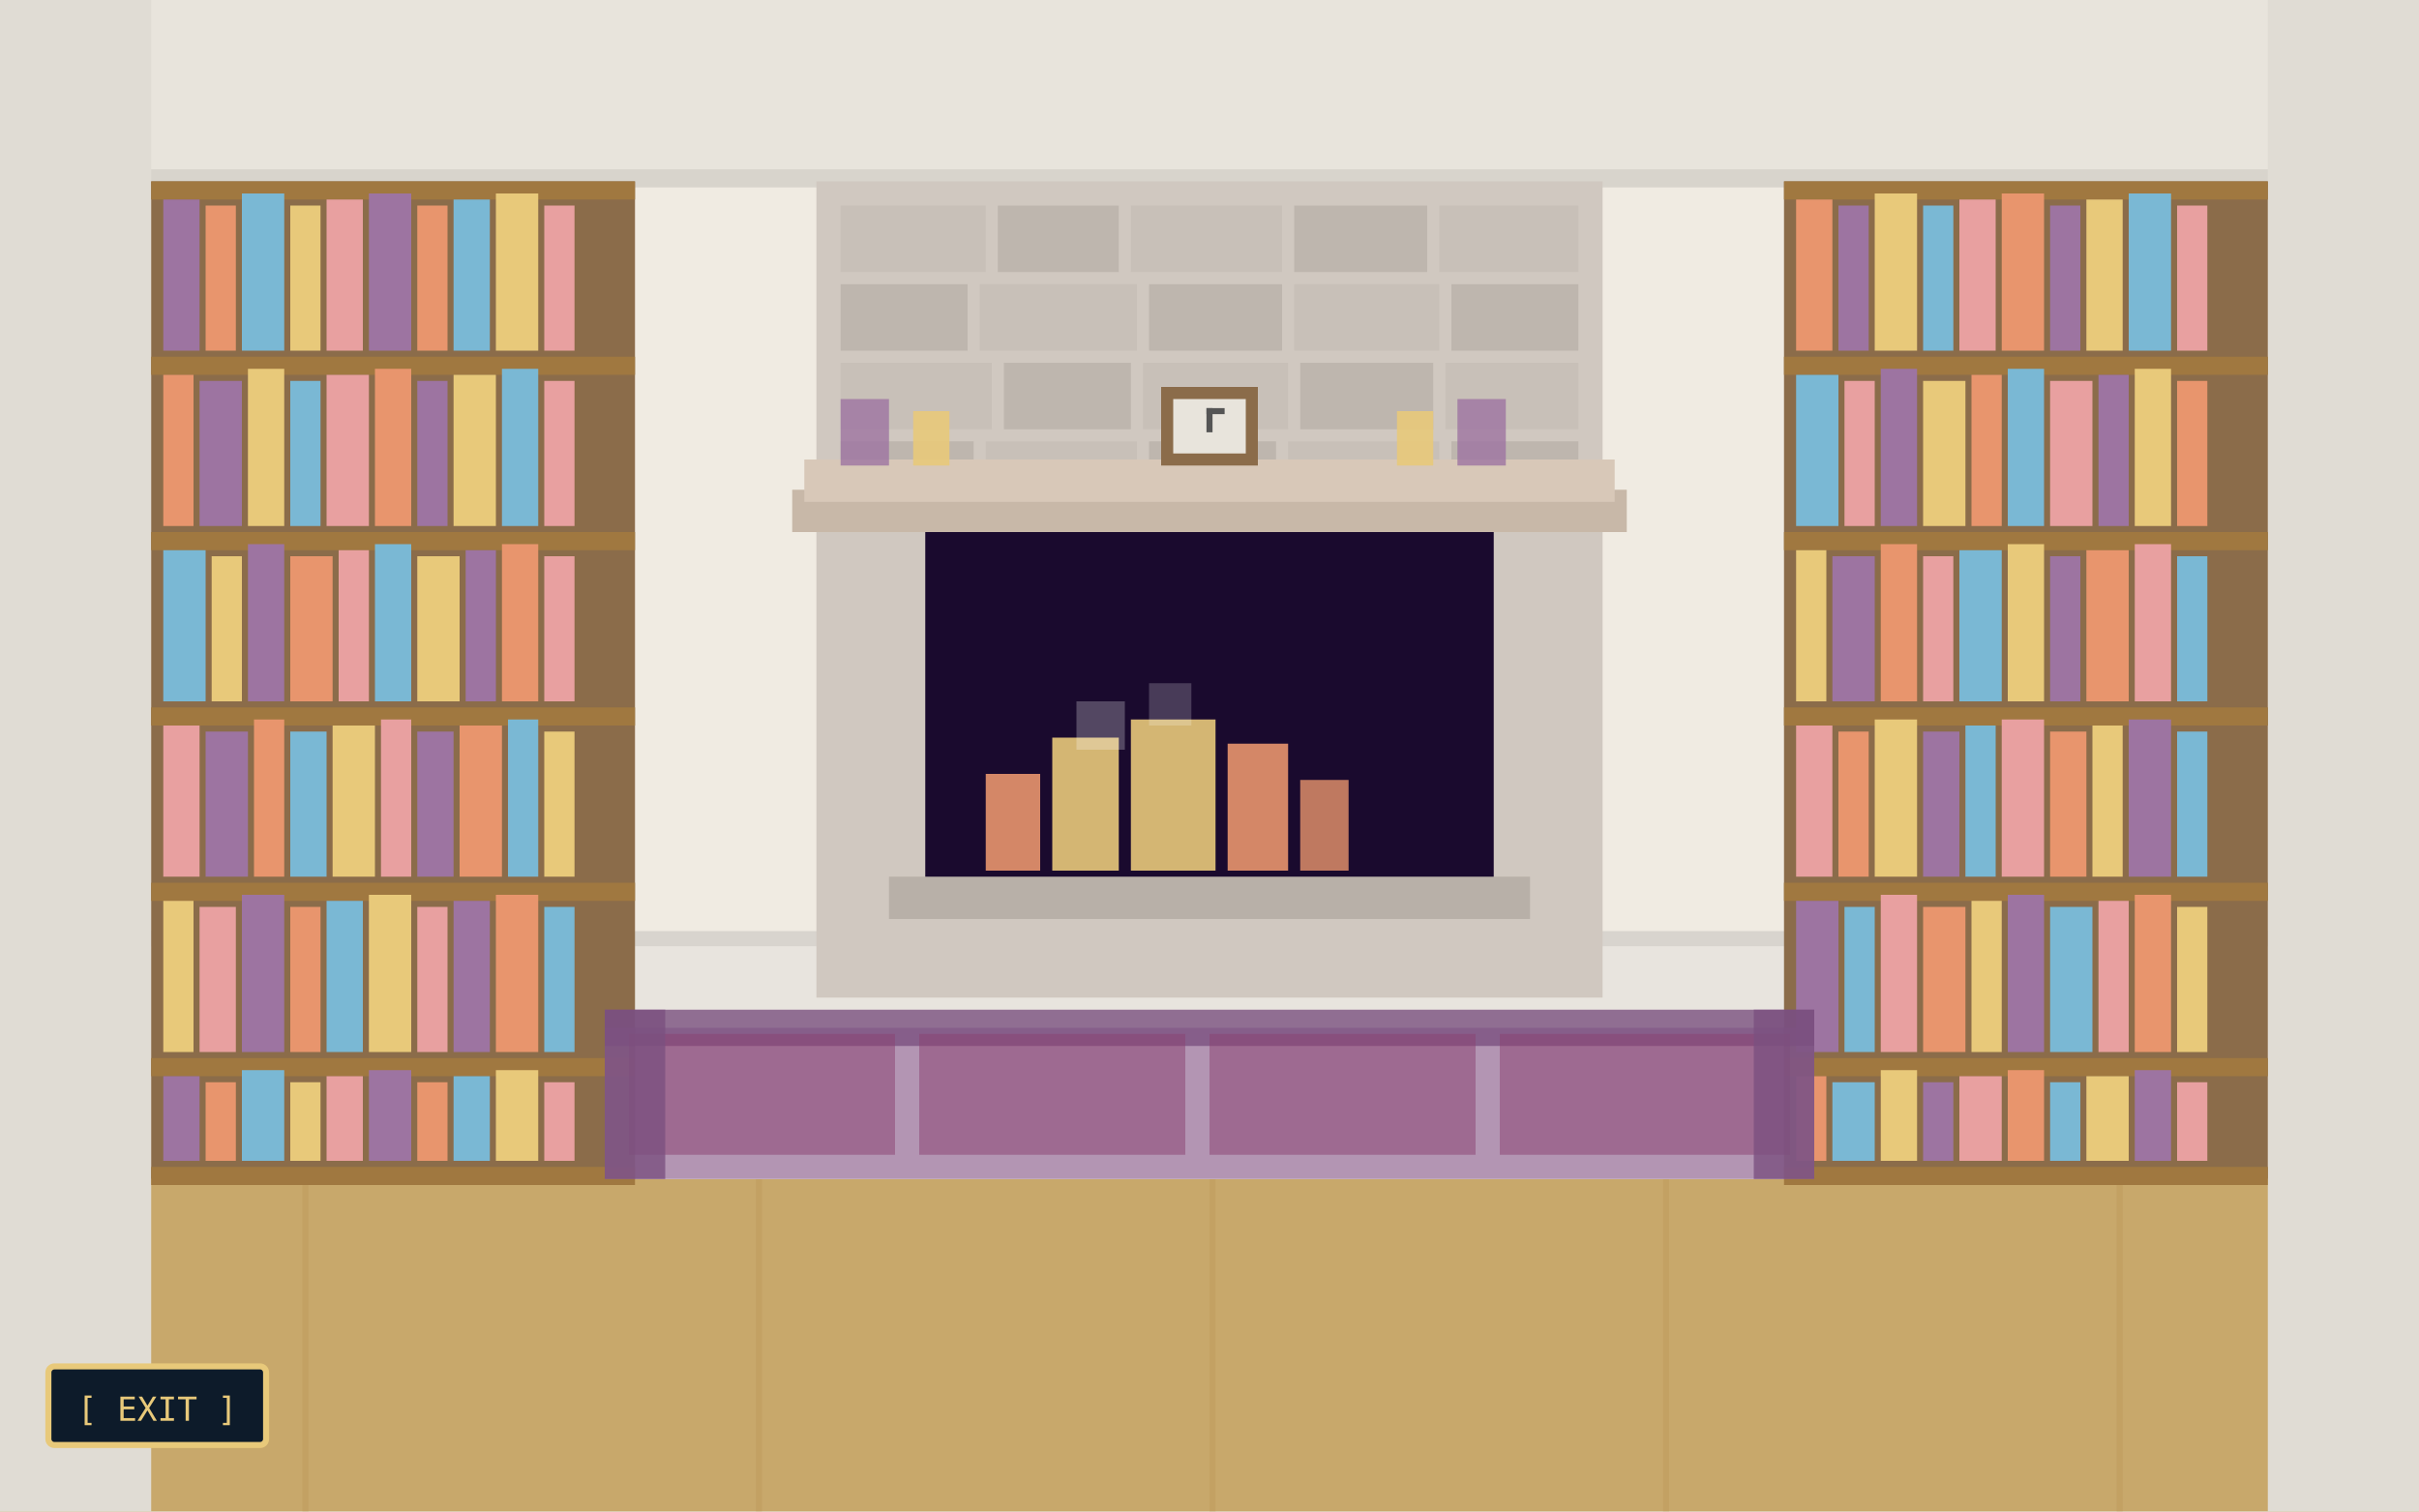
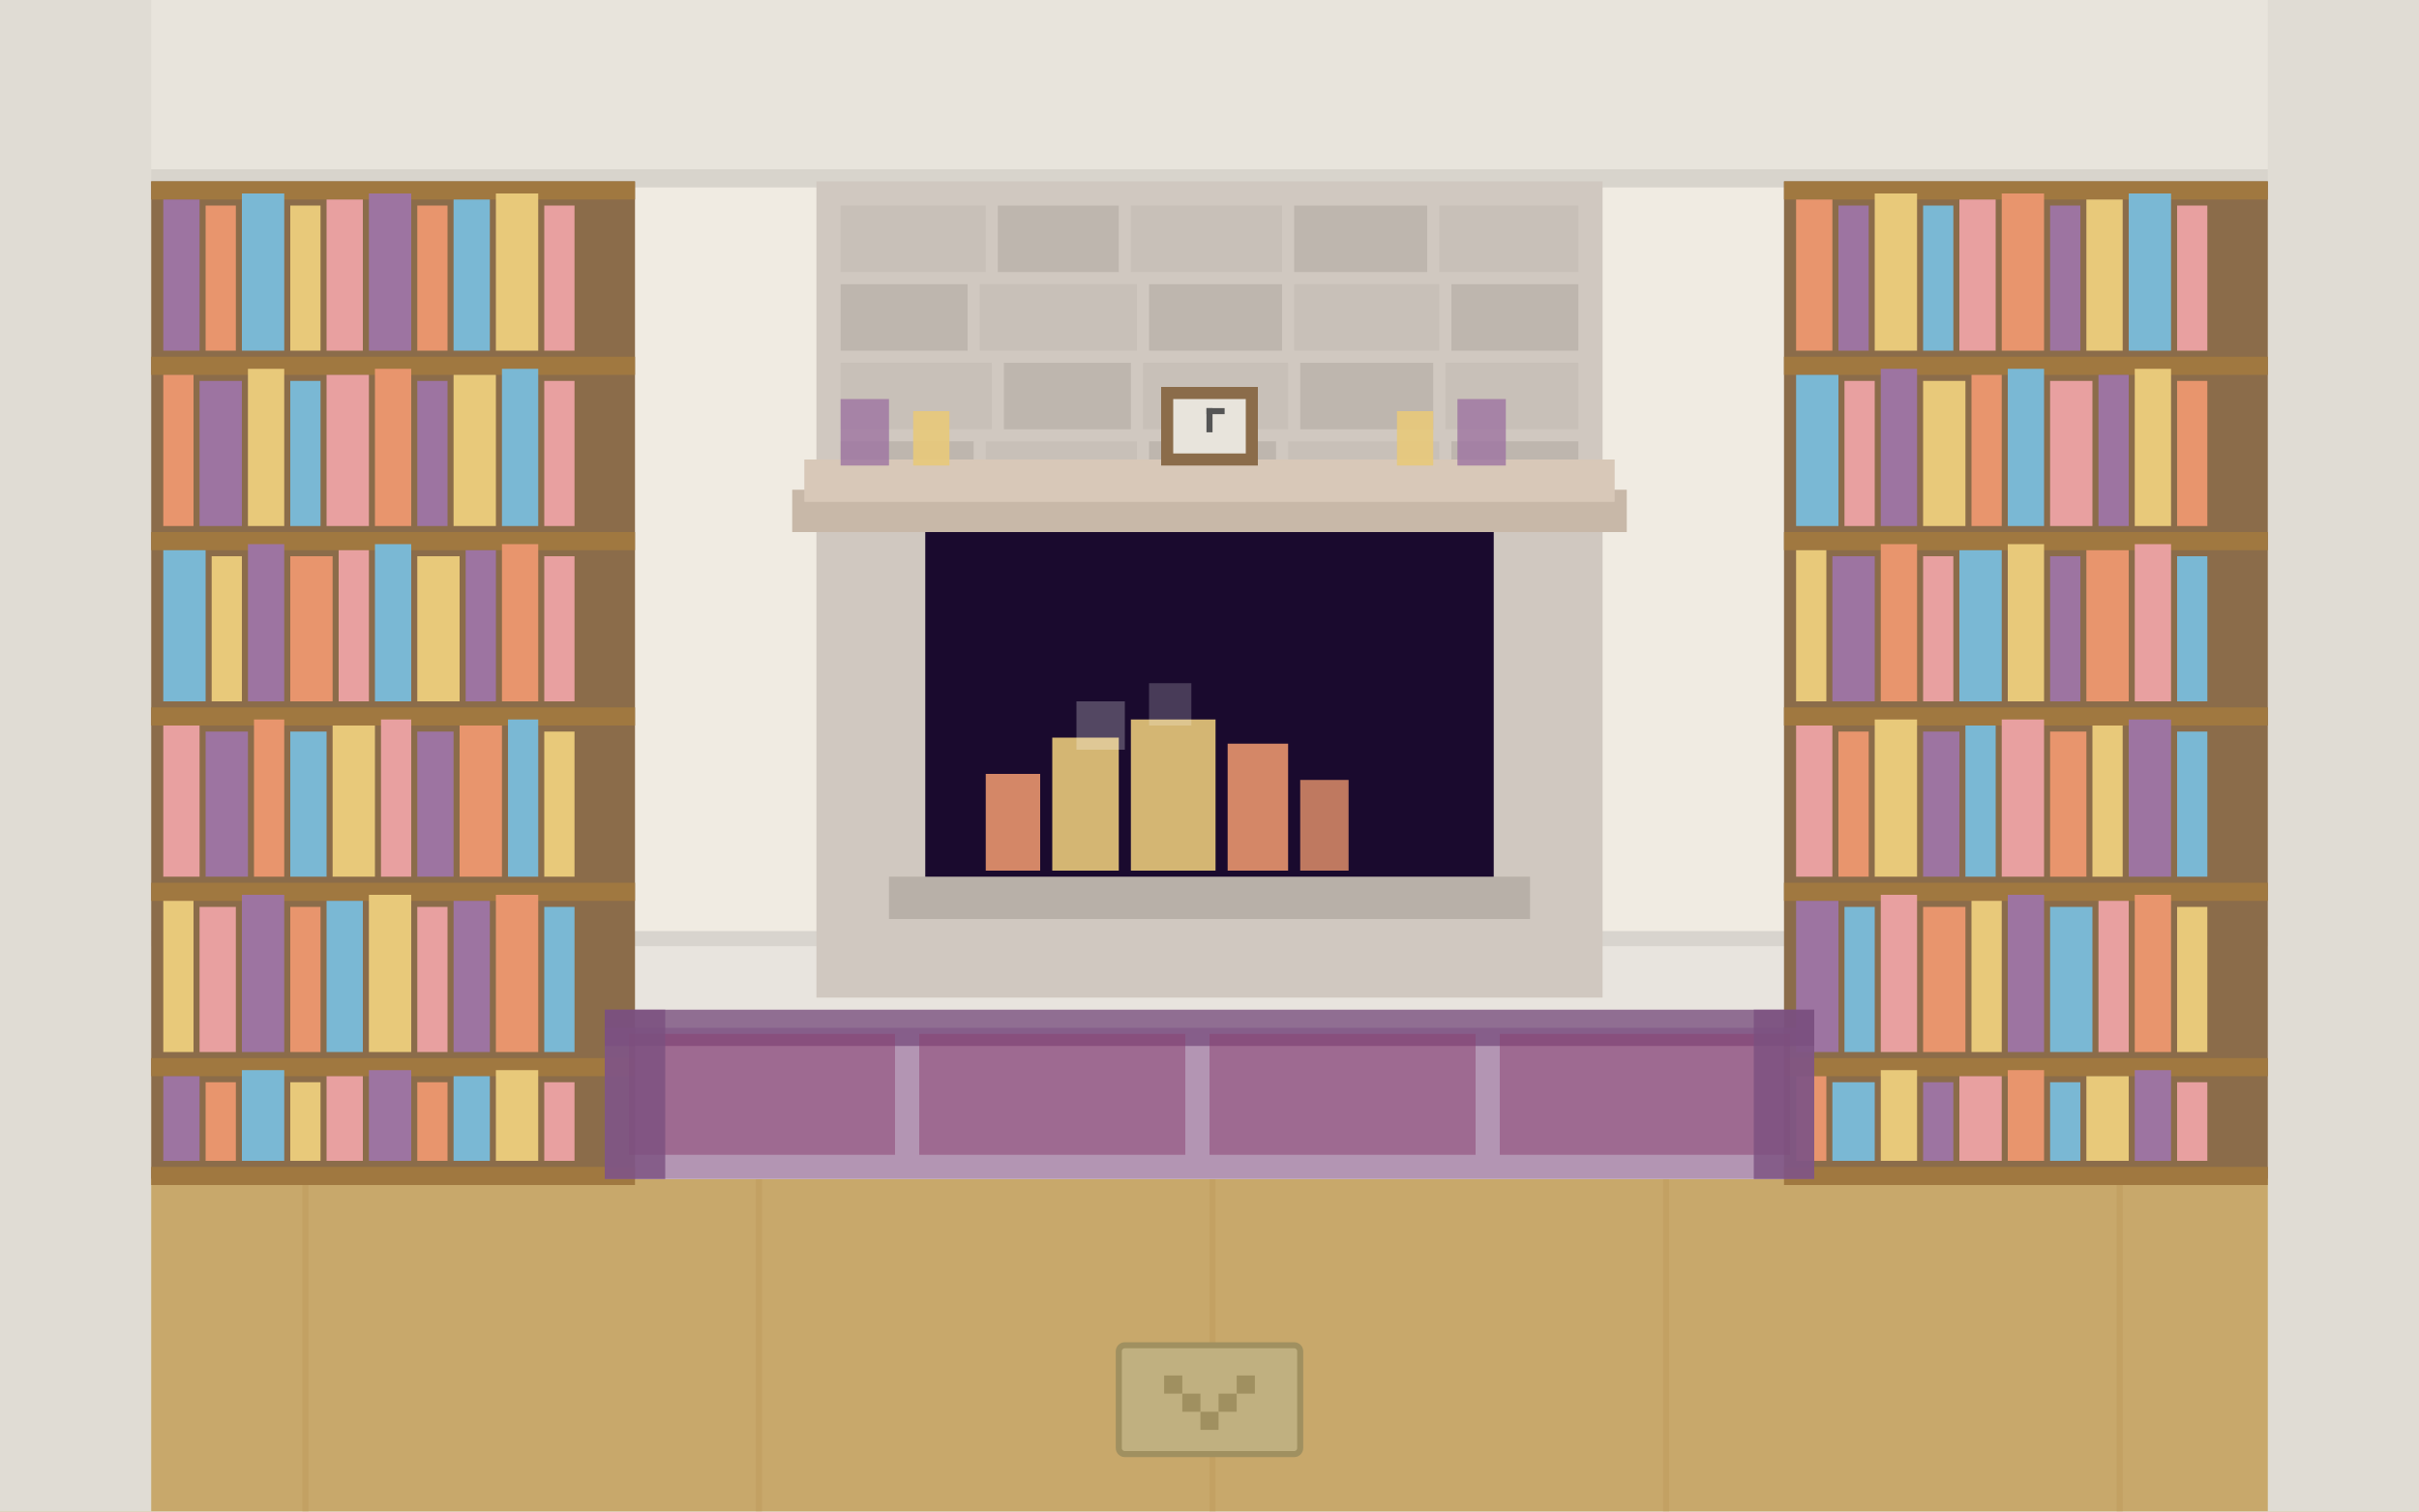
<svg xmlns="http://www.w3.org/2000/svg" viewBox="0 0 800 500">
  <rect x="0" y="390" width="800" height="110" fill="#c8a86b" />
  <rect x="100" y="390" width="2" height="110" fill="#b89050" opacity="0.3" />
  <rect x="250" y="390" width="2" height="110" fill="#b89050" opacity="0.3" />
  <rect x="400" y="390" width="2" height="110" fill="#b89050" opacity="0.3" />
  <rect x="550" y="390" width="2" height="110" fill="#b89050" opacity="0.3" />
  <rect x="700" y="390" width="2" height="110" fill="#b89050" opacity="0.3" />
  <rect x="180" y="330" width="440" height="60" fill="#f0ece4" />
  <rect x="184" y="334" width="432" height="52" fill="#e8e4dc" />
  <rect x="184" y="334" width="432" height="4" fill="#d0ccc4" />
  <rect x="184" y="382" width="432" height="4" fill="#d0ccc4" />
  <rect x="184" y="334" width="4" height="52" fill="#d0ccc4" />
  <rect x="612" y="334" width="4" height="52" fill="#d0ccc4" />
  <rect x="0" y="0" width="800" height="390" fill="#f0ebe2" />
  <rect x="0" y="0" width="800" height="60" fill="#e8e4dc" />
  <rect x="0" y="56" width="800" height="6" fill="#d8d4cc" />
  <rect x="0" y="0" width="50" height="500" fill="#e0dcd4" />
  <rect x="750" y="0" width="50" height="500" fill="#e0dcd4" />
  <rect x="50" y="310" width="700" height="80" fill="#e8e4de" />
  <rect x="50" y="308" width="700" height="5" fill="#d8d4ce" />
  <rect x="50" y="60" width="160" height="330" fill="#8B6C4A" />
  <rect x="50" y="60" width="160" height="6" fill="#a07840" />
  <rect x="50" y="118" width="160" height="6" fill="#a07840" />
  <rect x="50" y="176" width="160" height="6" fill="#a07840" />
  <rect x="50" y="234" width="160" height="6" fill="#a07840" />
  <rect x="50" y="292" width="160" height="6" fill="#a07840" />
  <rect x="50" y="350" width="160" height="6" fill="#a07840" />
  <rect x="50" y="386" width="160" height="6" fill="#a07840" />
  <rect x="54" y="66" width="12" height="50" fill="#9D74A1" />
  <rect x="68" y="68" width="10" height="48" fill="#E8956D" />
  <rect x="80" y="64" width="14" height="52" fill="#7AB8D4" />
  <rect x="96" y="68" width="10" height="48" fill="#E8C97A" />
  <rect x="108" y="66" width="12" height="50" fill="#E8A0A0" />
  <rect x="122" y="64" width="14" height="52" fill="#9D74A1" />
  <rect x="138" y="68" width="10" height="48" fill="#E8956D" />
  <rect x="150" y="66" width="12" height="50" fill="#7AB8D4" />
  <rect x="164" y="64" width="14" height="52" fill="#E8C97A" />
  <rect x="180" y="68" width="10" height="48" fill="#E8A0A0" />
  <rect x="54" y="124" width="10" height="50" fill="#E8956D" />
  <rect x="66" y="126" width="14" height="48" fill="#9D74A1" />
  <rect x="82" y="122" width="12" height="52" fill="#E8C97A" />
  <rect x="96" y="126" width="10" height="48" fill="#7AB8D4" />
  <rect x="108" y="124" width="14" height="50" fill="#E8A0A0" />
  <rect x="124" y="122" width="12" height="52" fill="#E8956D" />
  <rect x="138" y="126" width="10" height="48" fill="#9D74A1" />
  <rect x="150" y="124" width="14" height="50" fill="#E8C97A" />
  <rect x="166" y="122" width="12" height="52" fill="#7AB8D4" />
  <rect x="180" y="126" width="10" height="48" fill="#E8A0A0" />
  <rect x="54" y="182" width="14" height="50" fill="#7AB8D4" />
  <rect x="70" y="184" width="10" height="48" fill="#E8C97A" />
  <rect x="82" y="180" width="12" height="52" fill="#9D74A1" />
  <rect x="96" y="184" width="14" height="48" fill="#E8956D" />
  <rect x="112" y="182" width="10" height="50" fill="#E8A0A0" />
  <rect x="124" y="180" width="12" height="52" fill="#7AB8D4" />
  <rect x="138" y="184" width="14" height="48" fill="#E8C97A" />
  <rect x="154" y="182" width="10" height="50" fill="#9D74A1" />
  <rect x="166" y="180" width="12" height="52" fill="#E8956D" />
  <rect x="180" y="184" width="10" height="48" fill="#E8A0A0" />
  <rect x="54" y="240" width="12" height="50" fill="#E8A0A0" />
  <rect x="68" y="242" width="14" height="48" fill="#9D74A1" />
  <rect x="84" y="238" width="10" height="52" fill="#E8956D" />
  <rect x="96" y="242" width="12" height="48" fill="#7AB8D4" />
  <rect x="110" y="240" width="14" height="50" fill="#E8C97A" />
  <rect x="126" y="238" width="10" height="52" fill="#E8A0A0" />
  <rect x="138" y="242" width="12" height="48" fill="#9D74A1" />
  <rect x="152" y="240" width="14" height="50" fill="#E8956D" />
  <rect x="168" y="238" width="10" height="52" fill="#7AB8D4" />
  <rect x="180" y="242" width="10" height="48" fill="#E8C97A" />
  <rect x="54" y="298" width="10" height="50" fill="#E8C97A" />
  <rect x="66" y="300" width="12" height="48" fill="#E8A0A0" />
  <rect x="80" y="296" width="14" height="52" fill="#9D74A1" />
  <rect x="96" y="300" width="10" height="48" fill="#E8956D" />
  <rect x="108" y="298" width="12" height="50" fill="#7AB8D4" />
  <rect x="122" y="296" width="14" height="52" fill="#E8C97A" />
  <rect x="138" y="300" width="10" height="48" fill="#E8A0A0" />
  <rect x="150" y="298" width="12" height="50" fill="#9D74A1" />
  <rect x="164" y="296" width="14" height="52" fill="#E8956D" />
  <rect x="180" y="300" width="10" height="48" fill="#7AB8D4" />
  <rect x="54" y="356" width="12" height="28" fill="#9D74A1" />
  <rect x="68" y="358" width="10" height="26" fill="#E8956D" />
  <rect x="80" y="354" width="14" height="30" fill="#7AB8D4" />
  <rect x="96" y="358" width="10" height="26" fill="#E8C97A" />
  <rect x="108" y="356" width="12" height="28" fill="#E8A0A0" />
  <rect x="122" y="354" width="14" height="30" fill="#9D74A1" />
  <rect x="138" y="358" width="10" height="26" fill="#E8956D" />
  <rect x="150" y="356" width="12" height="28" fill="#7AB8D4" />
  <rect x="164" y="354" width="14" height="30" fill="#E8C97A" />
  <rect x="180" y="358" width="10" height="26" fill="#E8A0A0" />
  <rect x="590" y="60" width="160" height="330" fill="#8B6C4A" />
  <rect x="590" y="60" width="160" height="6" fill="#a07840" />
  <rect x="590" y="118" width="160" height="6" fill="#a07840" />
  <rect x="590" y="176" width="160" height="6" fill="#a07840" />
  <rect x="590" y="234" width="160" height="6" fill="#a07840" />
  <rect x="590" y="292" width="160" height="6" fill="#a07840" />
  <rect x="590" y="350" width="160" height="6" fill="#a07840" />
  <rect x="590" y="386" width="160" height="6" fill="#a07840" />
  <rect x="594" y="66" width="12" height="50" fill="#E8956D" />
  <rect x="608" y="68" width="10" height="48" fill="#9D74A1" />
  <rect x="620" y="64" width="14" height="52" fill="#E8C97A" />
  <rect x="636" y="68" width="10" height="48" fill="#7AB8D4" />
  <rect x="648" y="66" width="12" height="50" fill="#E8A0A0" />
  <rect x="662" y="64" width="14" height="52" fill="#E8956D" />
  <rect x="678" y="68" width="10" height="48" fill="#9D74A1" />
  <rect x="690" y="66" width="12" height="50" fill="#E8C97A" />
  <rect x="704" y="64" width="14" height="52" fill="#7AB8D4" />
  <rect x="720" y="68" width="10" height="48" fill="#E8A0A0" />
  <rect x="594" y="124" width="14" height="50" fill="#7AB8D4" />
  <rect x="610" y="126" width="10" height="48" fill="#E8A0A0" />
  <rect x="622" y="122" width="12" height="52" fill="#9D74A1" />
  <rect x="636" y="126" width="14" height="48" fill="#E8C97A" />
  <rect x="652" y="124" width="10" height="50" fill="#E8956D" />
  <rect x="664" y="122" width="12" height="52" fill="#7AB8D4" />
  <rect x="678" y="126" width="14" height="48" fill="#E8A0A0" />
  <rect x="694" y="124" width="10" height="50" fill="#9D74A1" />
  <rect x="706" y="122" width="12" height="52" fill="#E8C97A" />
  <rect x="720" y="126" width="10" height="48" fill="#E8956D" />
  <rect x="594" y="182" width="10" height="50" fill="#E8C97A" />
  <rect x="606" y="184" width="14" height="48" fill="#9D74A1" />
  <rect x="622" y="180" width="12" height="52" fill="#E8956D" />
  <rect x="636" y="184" width="10" height="48" fill="#E8A0A0" />
  <rect x="648" y="182" width="14" height="50" fill="#7AB8D4" />
  <rect x="664" y="180" width="12" height="52" fill="#E8C97A" />
  <rect x="678" y="184" width="10" height="48" fill="#9D74A1" />
  <rect x="690" y="182" width="14" height="50" fill="#E8956D" />
  <rect x="706" y="180" width="12" height="52" fill="#E8A0A0" />
  <rect x="720" y="184" width="10" height="48" fill="#7AB8D4" />
  <rect x="594" y="240" width="12" height="50" fill="#E8A0A0" />
  <rect x="608" y="242" width="10" height="48" fill="#E8956D" />
  <rect x="620" y="238" width="14" height="52" fill="#E8C97A" />
  <rect x="636" y="242" width="12" height="48" fill="#9D74A1" />
  <rect x="650" y="240" width="10" height="50" fill="#7AB8D4" />
  <rect x="662" y="238" width="14" height="52" fill="#E8A0A0" />
  <rect x="678" y="242" width="12" height="48" fill="#E8956D" />
  <rect x="692" y="240" width="10" height="50" fill="#E8C97A" />
  <rect x="704" y="238" width="14" height="52" fill="#9D74A1" />
  <rect x="720" y="242" width="10" height="48" fill="#7AB8D4" />
  <rect x="594" y="298" width="14" height="50" fill="#9D74A1" />
  <rect x="610" y="300" width="10" height="48" fill="#7AB8D4" />
  <rect x="622" y="296" width="12" height="52" fill="#E8A0A0" />
  <rect x="636" y="300" width="14" height="48" fill="#E8956D" />
  <rect x="652" y="298" width="10" height="50" fill="#E8C97A" />
  <rect x="664" y="296" width="12" height="52" fill="#9D74A1" />
  <rect x="678" y="300" width="14" height="48" fill="#7AB8D4" />
  <rect x="694" y="298" width="10" height="50" fill="#E8A0A0" />
  <rect x="706" y="296" width="12" height="52" fill="#E8956D" />
  <rect x="720" y="300" width="10" height="48" fill="#E8C97A" />
  <rect x="594" y="356" width="10" height="28" fill="#E8956D" />
  <rect x="606" y="358" width="14" height="26" fill="#7AB8D4" />
  <rect x="622" y="354" width="12" height="30" fill="#E8C97A" />
  <rect x="636" y="358" width="10" height="26" fill="#9D74A1" />
  <rect x="648" y="356" width="14" height="28" fill="#E8A0A0" />
  <rect x="664" y="354" width="12" height="30" fill="#E8956D" />
  <rect x="678" y="358" width="10" height="26" fill="#7AB8D4" />
  <rect x="690" y="356" width="14" height="28" fill="#E8C97A" />
  <rect x="706" y="354" width="12" height="30" fill="#9D74A1" />
  <rect x="720" y="358" width="10" height="26" fill="#E8A0A0" />
  <rect x="270" y="60" width="260" height="270" fill="#d0c8c0" />
  <rect x="278" y="68" width="48" height="22" fill="#c8c0b8" />
  <rect x="330" y="68" width="40" height="22" fill="#beb6ae" />
  <rect x="374" y="68" width="50" height="22" fill="#c8c0b8" />
  <rect x="428" y="68" width="44" height="22" fill="#beb6ae" />
  <rect x="476" y="68" width="46" height="22" fill="#c8c0b8" />
  <rect x="278" y="94" width="42" height="22" fill="#beb6ae" />
  <rect x="324" y="94" width="52" height="22" fill="#c8c0b8" />
  <rect x="380" y="94" width="44" height="22" fill="#beb6ae" />
  <rect x="428" y="94" width="48" height="22" fill="#c8c0b8" />
  <rect x="480" y="94" width="42" height="22" fill="#beb6ae" />
  <rect x="278" y="120" width="50" height="22" fill="#c8c0b8" />
  <rect x="332" y="120" width="42" height="22" fill="#beb6ae" />
  <rect x="378" y="120" width="48" height="22" fill="#c8c0b8" />
  <rect x="430" y="120" width="44" height="22" fill="#beb6ae" />
  <rect x="478" y="120" width="44" height="22" fill="#c8c0b8" />
  <rect x="278" y="146" width="44" height="22" fill="#beb6ae" />
  <rect x="326" y="146" width="50" height="22" fill="#c8c0b8" />
  <rect x="380" y="146" width="42" height="22" fill="#beb6ae" />
  <rect x="426" y="146" width="50" height="22" fill="#c8c0b8" />
  <rect x="480" y="146" width="42" height="22" fill="#beb6ae" />
  <rect x="306" y="172" width="188" height="120" fill="#1a0a2e" />
  <rect x="294" y="290" width="212" height="14" fill="#b8b0a8" />
  <rect x="262" y="162" width="276" height="14" fill="#c8b8a8" />
  <rect x="266" y="152" width="268" height="14" fill="#d8c8b8" />
  <rect x="278" y="132" width="16" height="22" fill="#9D74A1" opacity="0.8" />
  <rect x="302" y="136" width="12" height="18" fill="#E8C97A" opacity="0.9" />
  <rect x="384" y="128" width="32" height="26" fill="#8B6C4A" />
  <rect x="388" y="132" width="24" height="18" fill="#e8e4dc" />
  <rect x="399" y="135" width="2" height="8" fill="#555" />
  <rect x="399" y="135" width="6" height="2" fill="#555" />
  <rect x="462" y="136" width="12" height="18" fill="#E8C97A" opacity="0.9" />
  <rect x="482" y="132" width="16" height="22" fill="#9D74A1" opacity="0.8" />
  <rect x="326" y="256" width="18" height="32" fill="#E8956D" opacity="0.9" />
  <rect x="348" y="244" width="22" height="44" fill="#E8C97A" opacity="0.9" />
  <rect x="374" y="238" width="28" height="50" fill="#E8C97A" opacity="0.9" />
  <rect x="406" y="246" width="20" height="42" fill="#E8956D" opacity="0.9" />
  <rect x="430" y="258" width="16" height="30" fill="#E8956D" opacity="0.8" />
  <rect x="356" y="232" width="16" height="16" fill="white" opacity="0.25" />
  <rect x="380" y="226" width="14" height="14" fill="white" opacity="0.2" />
  <rect x="200" y="340" width="400" height="50" fill="#9D74A1" opacity="0.7" />
  <rect x="200" y="334" width="400" height="12" fill="#7a5080" opacity="0.8" />
  <rect x="208" y="342" width="88" height="40" fill="#8a4070" opacity="0.5" />
  <rect x="304" y="342" width="88" height="40" fill="#8a4070" opacity="0.5" />
  <rect x="400" y="342" width="88" height="40" fill="#8a4070" opacity="0.5" />
  <rect x="496" y="342" width="96" height="40" fill="#8a4070" opacity="0.5" />
  <rect x="200" y="334" width="20" height="56" fill="#7a5080" opacity="0.8" />
  <rect x="580" y="334" width="20" height="56" fill="#7a5080" opacity="0.8" />
  <a style="cursor:pointer">
-     <rect x="16" y="452" width="72" height="26" fill="#0d1b2a" stroke="#E8C97A" stroke-width="2" rx="2" />
-     <text x="52" y="470" text-anchor="middle" font-family="monospace" font-size="11" fill="#E8C97A">[ EXIT ]</text>
+     <rect x="370" y="445" width="60" height="36" fill="#c0b080" stroke="#a09060" stroke-width="2" rx="2" />
+     <rect x="409" y="455" width="6" height="6" fill="#a09060" />
+     <rect x="403" y="461" width="6" height="6" fill="#a09060" />
+     <rect x="397" y="467" width="6" height="6" fill="#a09060" />
+     <rect x="391" y="461" width="6" height="6" fill="#a09060" />
+     <rect x="385" y="455" width="6" height="6" fill="#a09060" />
  </a>
</svg>
